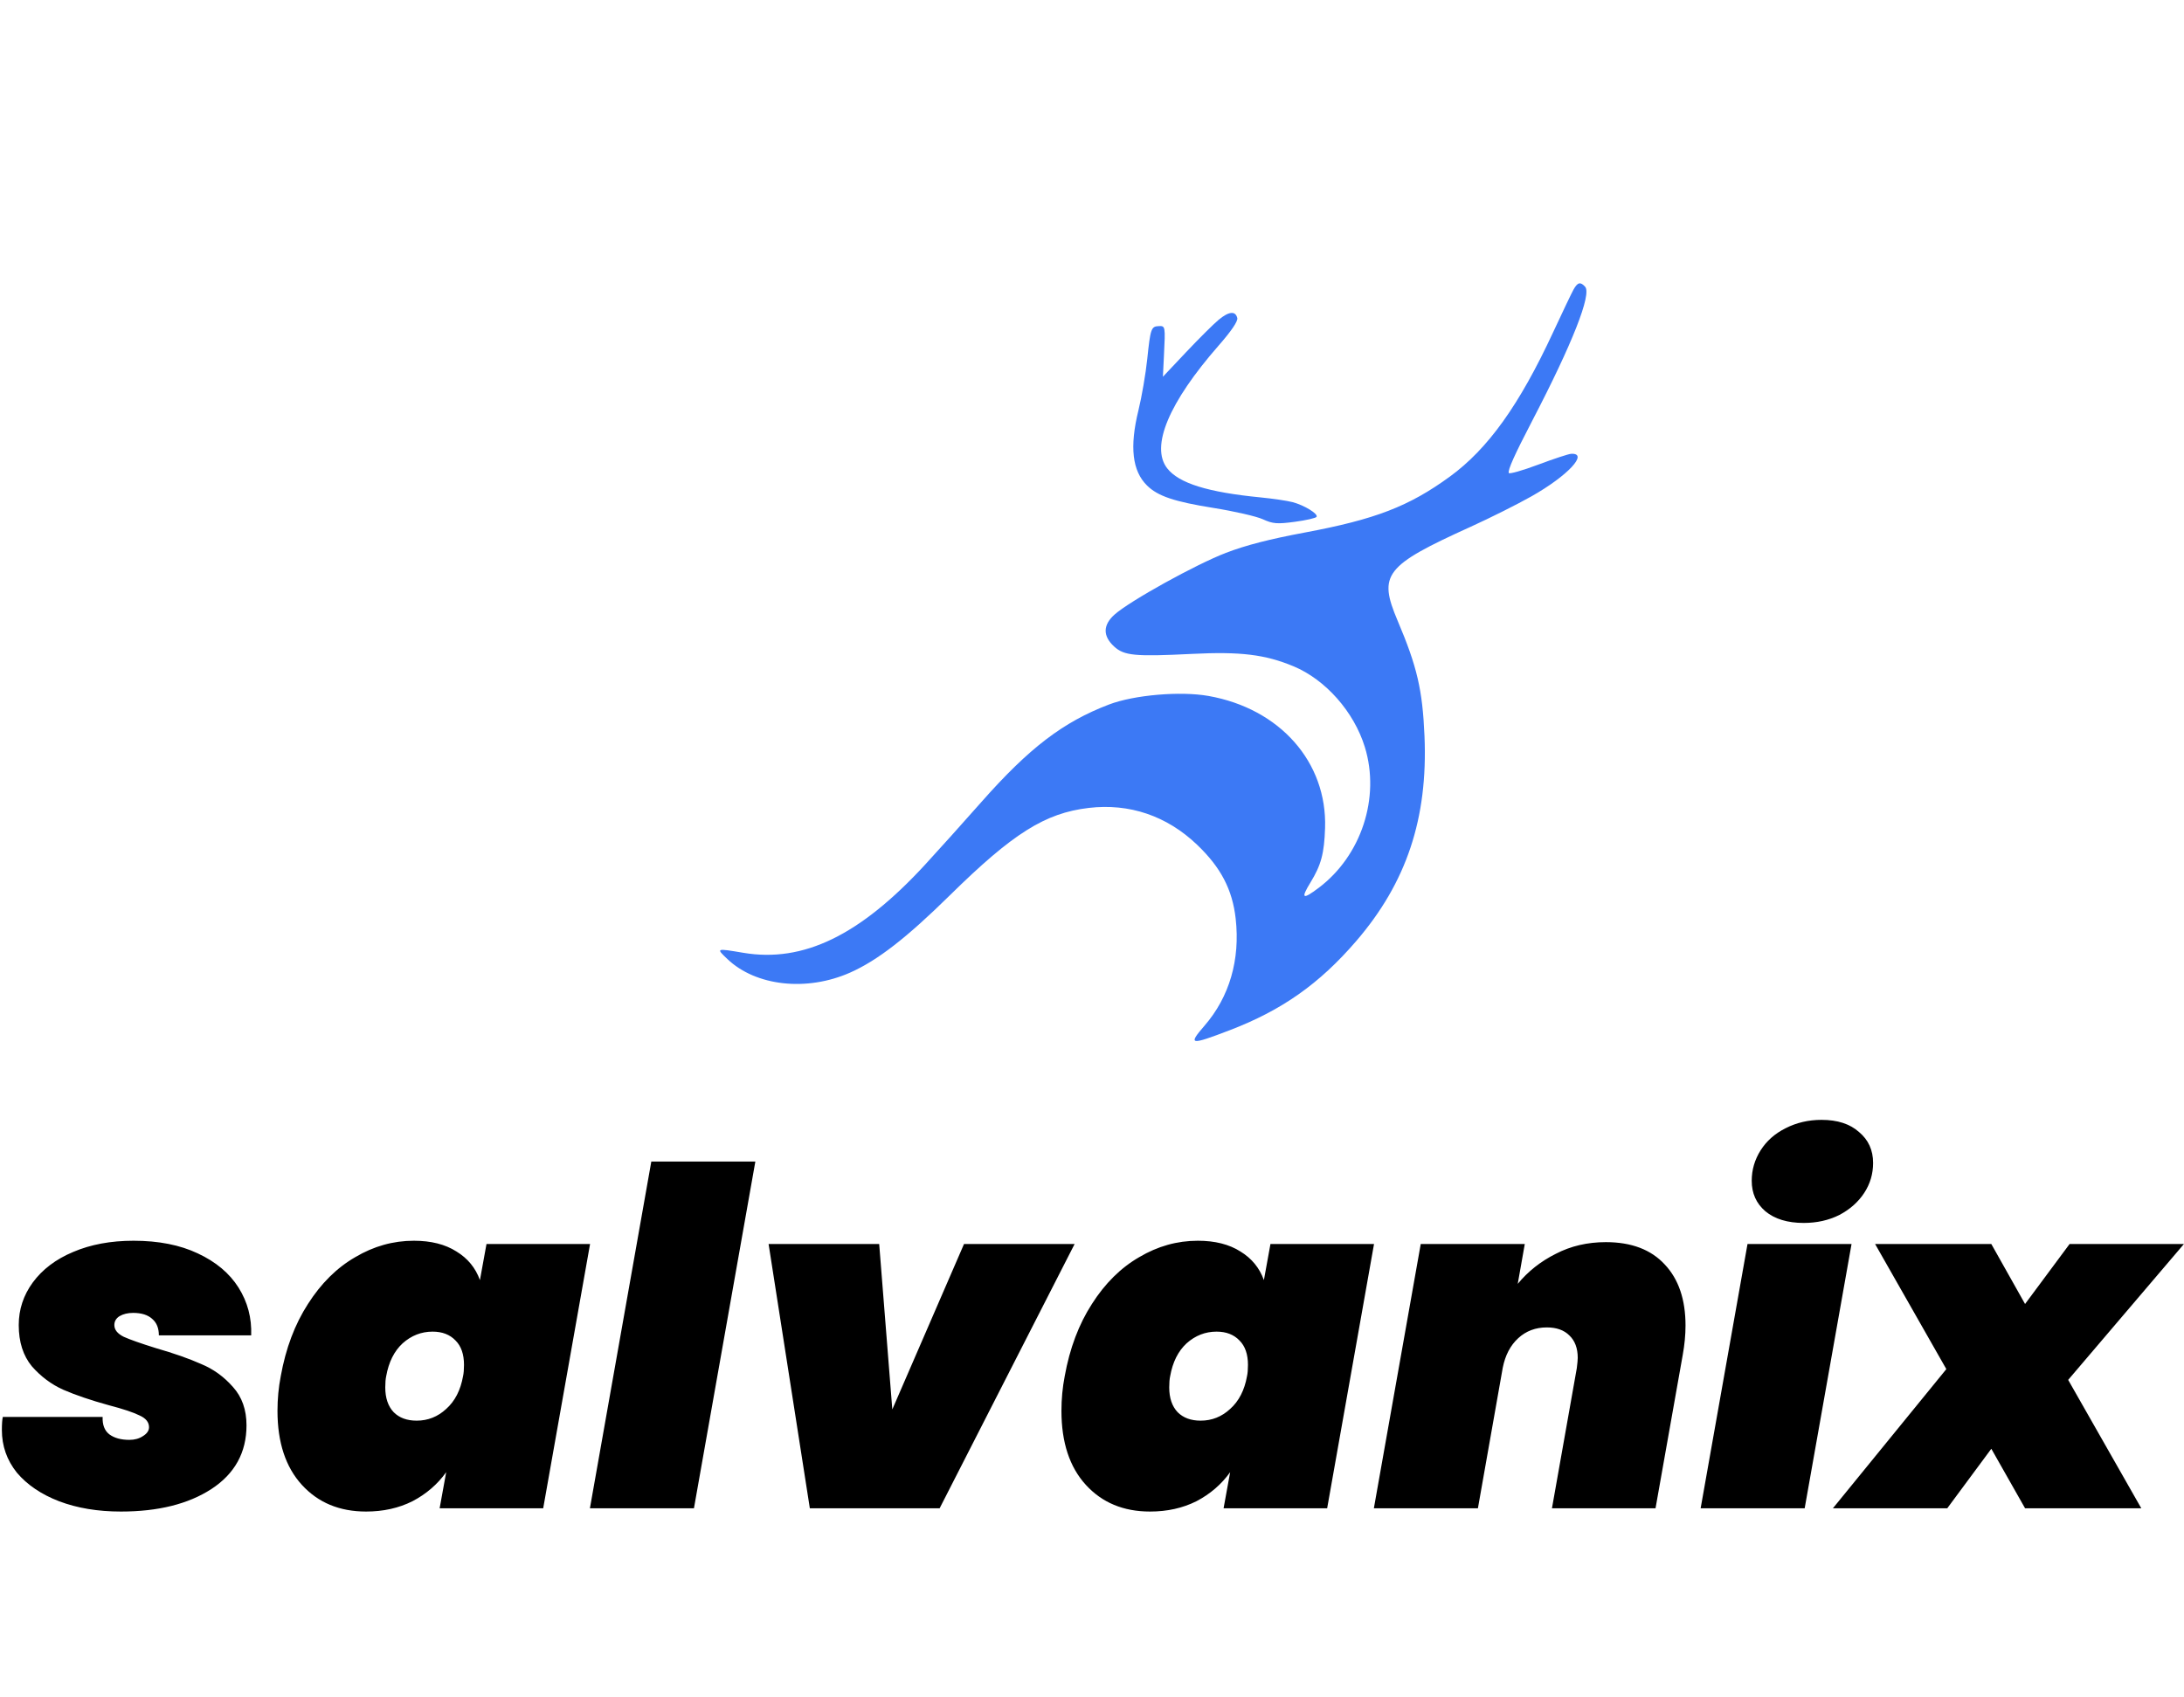
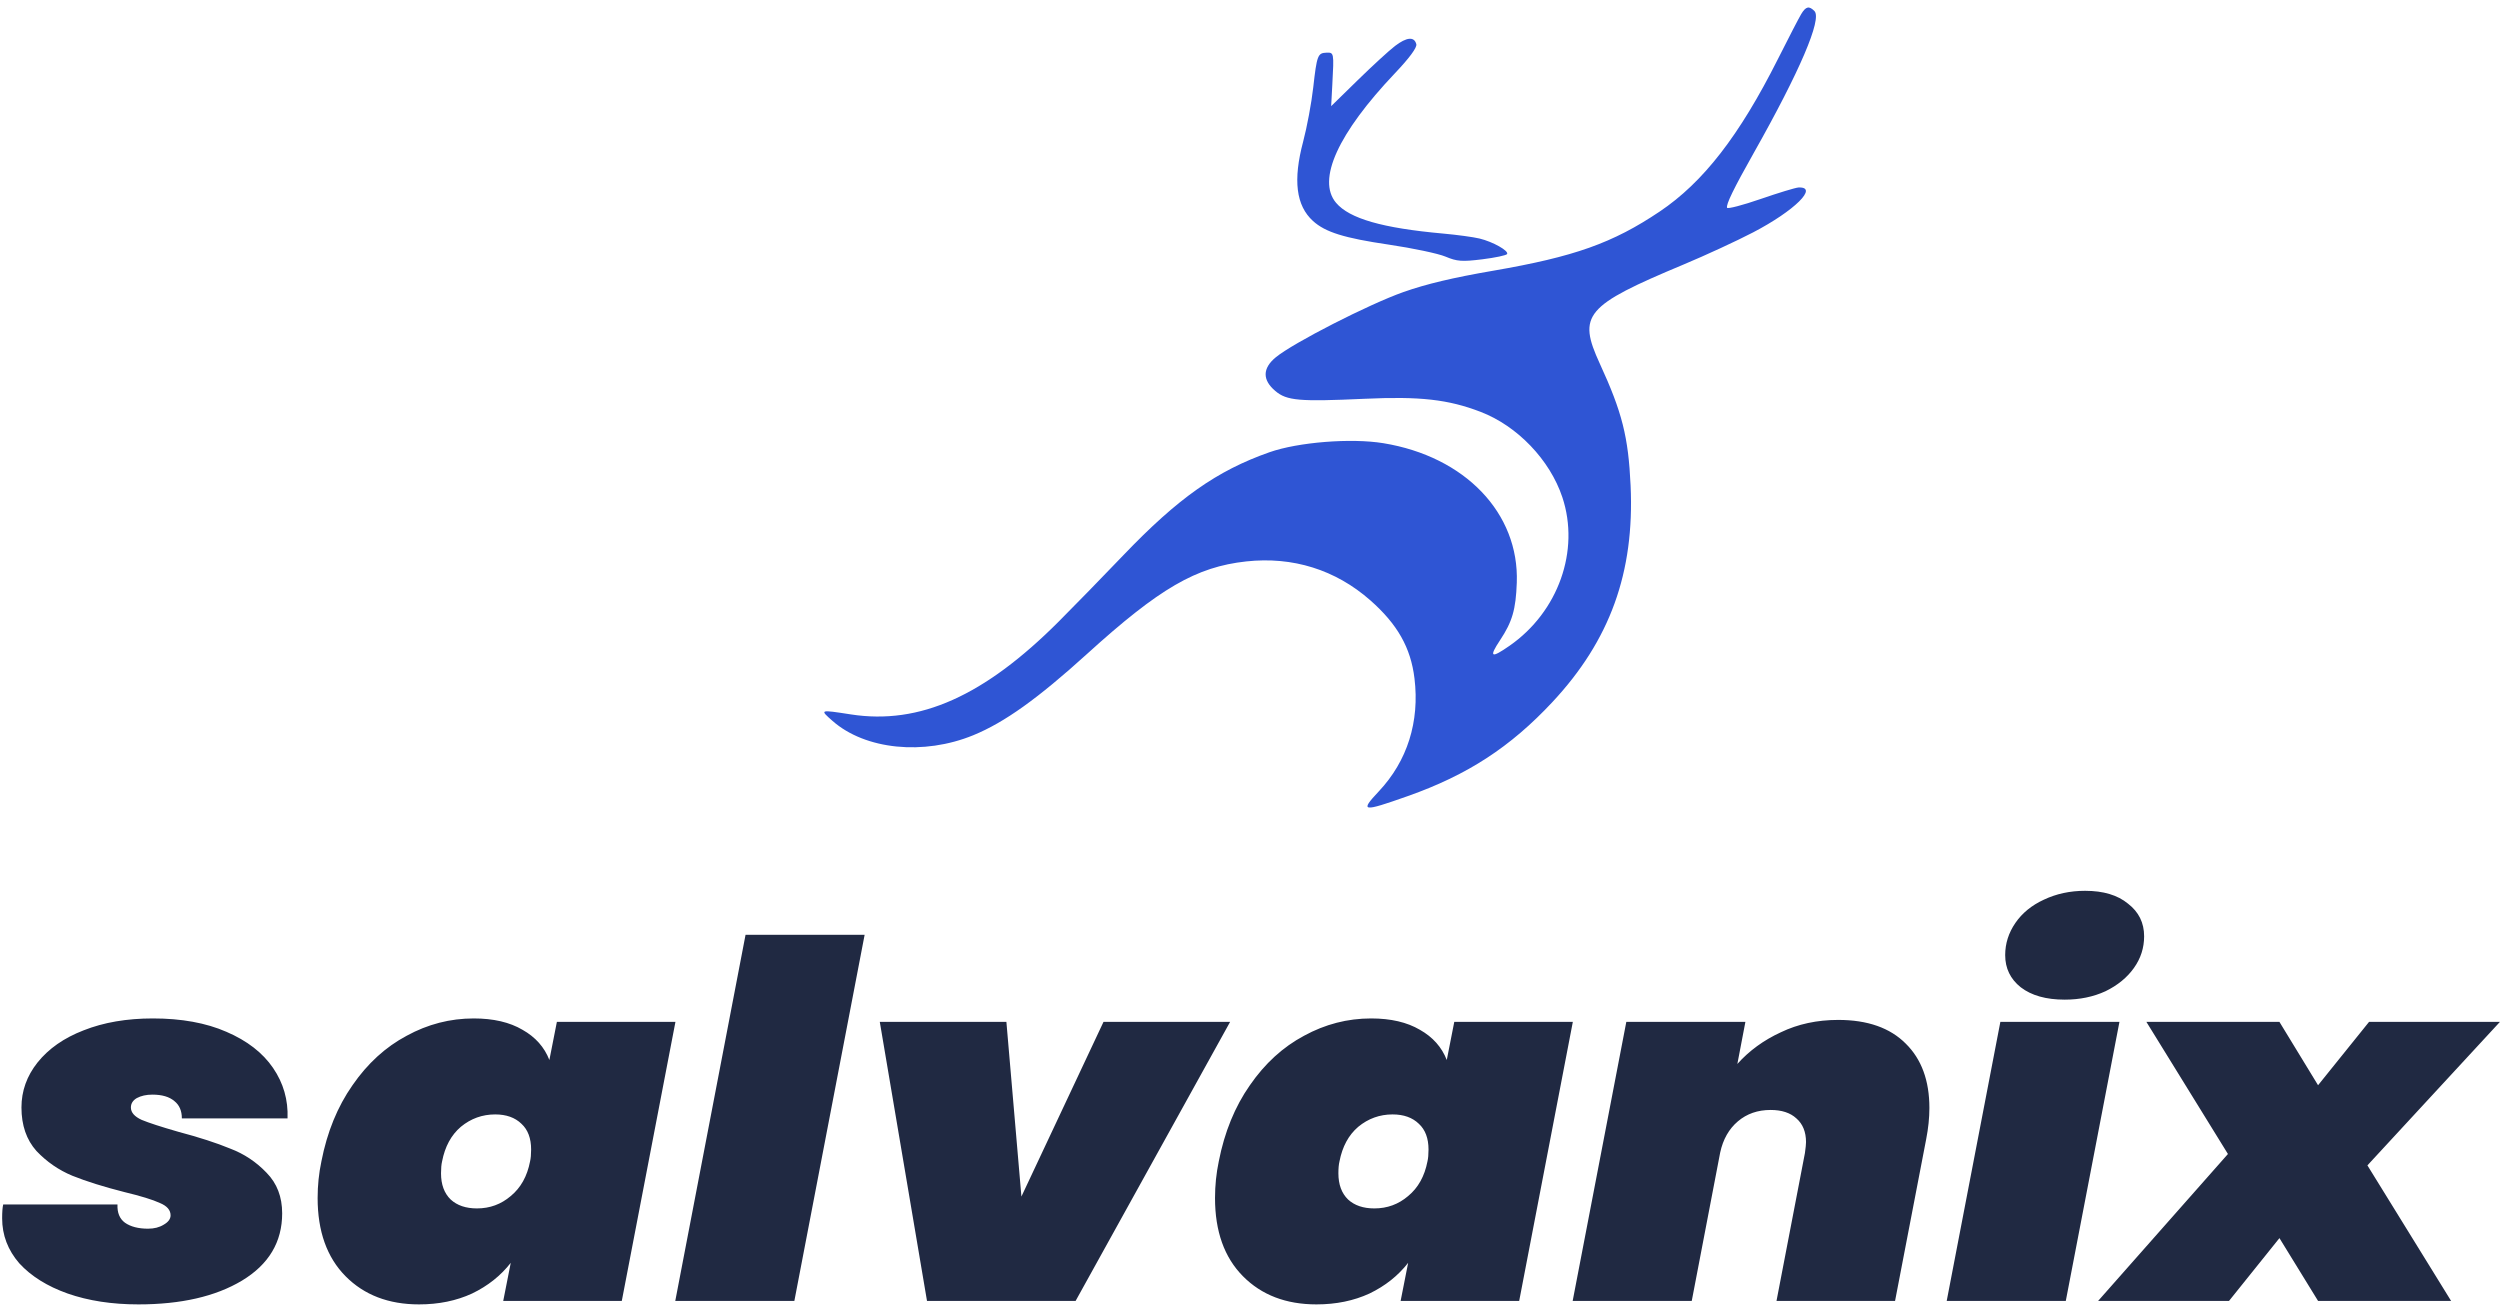
- <svg xmlns="http://www.w3.org/2000/svg" width="996" height="774" viewBox="0 0 996 774" fill="none">
-   <path fill-rule="evenodd" clip-rule="evenodd" d="M717.601 132.08C716.717 133.668 712.521 142.449 708.279 151.592C692.92 184.692 678.565 204.754 661.183 217.412C642.511 231.009 627.218 236.905 594.963 242.934C578.862 245.946 568.209 248.691 559.114 252.174C545.363 257.44 515.229 274.136 508.282 280.339C502.937 285.112 502.874 290.13 508.101 294.922C512.662 299.102 517.614 299.57 543.576 298.276C565.721 297.174 576.949 298.542 589.869 303.918C604.521 310.013 617.486 324.696 622.436 340.795C629.516 363.825 620.833 390.325 601.413 404.968C593.986 410.568 593.081 409.982 597.64 402.529C602.505 394.574 603.912 389.32 604.291 377.69C605.271 347.662 583.71 323.237 551.122 317.459C538.292 315.183 517.2 317.001 505.74 321.368C484.825 329.339 469.32 341.192 447.537 365.865C439.326 375.165 427.762 388.035 421.84 394.465C392.141 426.712 366.36 439.213 339.015 434.626C326.449 432.519 326.508 432.496 331.687 437.441C344.705 449.871 367.967 452.43 387.779 443.613C400.184 438.094 413.456 427.802 433.098 408.471C461.907 380.121 476.566 370.89 496.513 368.534C515.049 366.346 532.114 372.144 545.913 385.319C556.759 395.675 562.036 405.78 563.526 419.052C565.629 437.77 560.687 454.748 549.313 467.871C541.646 476.72 542.651 476.897 560.898 469.902C584.647 460.799 601.72 448.757 618.472 429.296C641.446 402.606 651.216 373.293 649.634 335.81C648.743 314.728 646.271 304.099 637.381 283.14C628.419 262.011 631.486 258.067 670.731 240.27C679.516 236.286 691.988 230.04 698.444 226.389C714.978 217.042 724.714 206.593 716.508 207.002C715.345 207.06 708.569 209.291 701.449 211.963C694.33 214.632 688.31 216.34 688.073 215.755C687.547 214.465 690.704 207.43 698.754 191.962C717.041 156.818 725.963 134.194 722.88 130.791C720.737 128.426 719.463 128.737 717.601 132.08ZM555.748 145.883C553.42 147.817 546.75 154.453 540.926 160.627L530.336 171.853L530.801 162.436C531.481 148.661 531.474 148.625 528.383 148.759C524.994 148.907 524.637 149.937 523.199 163.746C522.498 170.473 520.687 181.019 519.176 187.18C515.088 203.843 516.341 214.809 523.095 221.466C528.009 226.309 535.5 228.84 553.354 231.69C562.85 233.207 572.999 235.533 575.907 236.862C580.485 238.952 582.447 239.107 590.526 238.019C595.66 237.329 600.112 236.311 600.422 235.757C601.2 234.366 594.784 230.446 589.431 229.043C586.991 228.405 580.466 227.44 574.929 226.9C550.756 224.538 537.614 220.442 532.287 213.611C524.582 203.728 533.032 183.576 555.767 157.609C561.539 151.018 564.598 146.507 564.26 145.087C563.456 141.708 560.431 141.989 555.748 145.883Z" fill="#3C79F5" />
-   <path d="M55.14 689.496C44.596 689.496 35.193 687.929 26.929 684.794C18.807 681.66 12.396 677.314 7.694 671.757C3.135 666.058 0.855 659.575 0.855 652.309C0.855 649.602 0.997 647.607 1.282 646.325H46.804C46.662 649.887 47.659 652.523 49.797 654.232C52.076 655.942 55.14 656.797 58.987 656.797C61.409 656.797 63.475 656.227 65.184 655.087C67.037 653.947 67.963 652.594 67.963 651.027C67.963 648.747 66.538 646.966 63.688 645.684C60.839 644.259 56.137 642.692 49.583 640.982C41.319 638.702 34.409 636.351 28.852 633.929C23.438 631.507 18.665 627.945 14.533 623.243C10.543 618.399 8.549 612.13 8.549 604.436C8.549 597.312 10.686 590.829 14.96 584.987C19.377 579.003 25.504 574.373 33.34 571.096C41.319 567.676 50.509 565.966 60.91 565.966C72.308 565.966 82.068 567.89 90.19 571.737C98.453 575.584 104.651 580.784 108.783 587.338C112.915 593.892 114.839 601.159 114.554 609.138H72.451C72.451 605.861 71.454 603.367 69.459 601.657C67.464 599.805 64.543 598.879 60.696 598.879C58.274 598.879 56.208 599.378 54.498 600.375C52.931 601.373 52.148 602.726 52.148 604.436C52.148 606.573 53.572 608.354 56.422 609.779C59.272 611.061 64.116 612.771 70.955 614.908C79.361 617.33 86.271 619.752 91.686 622.175C97.242 624.454 102.087 627.945 106.219 632.647C110.35 637.206 112.416 643.048 112.416 650.172C112.416 662.568 107.073 672.256 96.388 679.238C85.844 686.077 72.095 689.496 55.14 689.496ZM128.04 627.731C130.319 615.051 134.451 604.08 140.435 594.818C146.419 585.415 153.615 578.291 162.021 573.447C170.427 568.46 179.332 565.966 188.736 565.966C196.572 565.966 203.055 567.605 208.184 570.882C213.314 574.016 216.876 578.362 218.87 583.919L221.862 567.462H269.094L247.722 688H200.491L203.483 671.544C199.493 677.1 194.364 681.517 188.095 684.794C181.826 687.929 174.773 689.496 166.937 689.496C154.826 689.496 145.066 685.435 137.657 677.314C130.248 669.193 126.544 657.937 126.544 643.546C126.544 638.132 127.042 632.861 128.04 627.731ZM211.176 627.731C211.461 626.449 211.604 624.739 211.604 622.602C211.604 617.758 210.322 614.053 207.757 611.489C205.192 608.781 201.702 607.428 197.285 607.428C192.155 607.428 187.596 609.209 183.607 612.771C179.76 616.333 177.266 621.32 176.126 627.731C175.842 629.014 175.699 630.723 175.699 632.861C175.699 637.705 176.981 641.481 179.546 644.188C182.111 646.752 185.601 648.035 190.018 648.035C195.148 648.035 199.636 646.254 203.483 642.692C207.472 639.13 210.037 634.143 211.176 627.731ZM344.471 529.848L316.473 688H269.028L297.025 529.848H344.471ZM406.933 642.905L439.632 567.462H490.07L428.519 688H369.319L350.511 567.462H400.949L406.933 642.905ZM485.56 627.731C487.84 615.051 491.972 604.08 497.956 594.818C503.94 585.415 511.136 578.291 519.542 573.447C527.948 568.46 536.853 565.966 546.257 565.966C554.093 565.966 560.576 567.605 565.705 570.882C570.835 574.016 574.396 578.362 576.391 583.919L579.383 567.462H626.615L605.243 688H558.011L561.003 671.544C557.014 677.1 551.885 681.517 545.616 684.794C539.347 687.929 532.294 689.496 524.457 689.496C512.347 689.496 502.587 685.435 495.178 677.314C487.769 669.193 484.064 657.937 484.064 643.546C484.064 638.132 484.563 632.861 485.56 627.731ZM568.697 627.731C568.982 626.449 569.125 624.739 569.125 622.602C569.125 617.758 567.842 614.053 565.278 611.489C562.713 608.781 559.222 607.428 554.806 607.428C549.676 607.428 545.117 609.209 541.128 612.771C537.281 616.333 534.787 621.32 533.647 627.731C533.362 629.014 533.22 630.723 533.22 632.861C533.22 637.705 534.502 641.481 537.067 644.188C539.631 646.752 543.122 648.035 547.539 648.035C552.668 648.035 557.156 646.254 561.003 642.692C564.993 639.13 567.557 634.143 568.697 627.731ZM732.34 566.608C744.023 566.608 752.999 570.027 759.268 576.866C765.537 583.563 768.672 592.824 768.672 604.65C768.672 608.924 768.244 613.412 767.39 618.114L754.994 688H707.762L719.089 624.098C719.374 621.818 719.516 620.251 719.516 619.396C719.516 614.979 718.234 611.56 715.669 609.138C713.247 606.716 709.828 605.504 705.411 605.504C700.282 605.504 695.936 607.143 692.374 610.42C688.812 613.697 686.461 618.185 685.321 623.884L673.994 688H626.548L647.92 567.462H695.366L692.16 585.629C696.862 579.929 702.633 575.37 709.472 571.95C716.311 568.388 723.933 566.608 732.34 566.608ZM822.586 557.845C815.177 557.845 809.335 556.064 805.061 552.502C800.929 548.94 798.863 544.309 798.863 538.61C798.863 533.623 800.217 528.993 802.924 524.718C805.631 520.444 809.407 517.096 814.251 514.674C819.238 512.109 824.723 510.827 830.707 510.827C837.974 510.827 843.673 512.679 847.805 516.383C852.079 519.945 854.216 524.647 854.216 530.489C854.216 535.476 852.863 540.035 850.156 544.167C847.449 548.299 843.673 551.647 838.829 554.212C833.984 556.634 828.57 557.845 822.586 557.845ZM844.385 567.462L823.013 688H775.568L796.94 567.462H844.385ZM943.18 629.441L976.521 688H923.518L908.13 660.858L888.041 688H835.893L887.613 624.525L855.128 567.462H908.13L923.518 594.818L943.822 567.462H995.969L943.18 629.441Z" fill="black" />
+ <svg xmlns="http://www.w3.org/2000/svg" width="120" height="63" viewBox="0 0 120 63" fill="none">
+   <path fill-rule="evenodd" clip-rule="evenodd" d="M86.458 0.676C86.351 0.852 85.846 1.828 85.335 2.844C83.484 6.521 81.755 8.75 79.661 10.157C77.411 11.668 75.568 12.323 71.682 12.993C69.742 13.327 68.459 13.632 67.363 14.019C65.706 14.604 62.076 16.459 61.239 17.149C60.595 17.679 60.587 18.237 61.217 18.769C61.767 19.233 62.363 19.285 65.491 19.142C68.159 19.019 69.512 19.171 71.069 19.769C72.834 20.446 74.396 22.077 74.992 23.866C75.845 26.425 74.799 29.369 72.459 30.996C71.565 31.619 71.456 31.553 72.005 30.725C72.591 29.841 72.76 29.258 72.806 27.965C72.924 24.629 70.326 21.915 66.4 21.273C64.855 21.02 62.313 21.222 60.932 21.708C58.413 22.593 56.545 23.91 53.92 26.652C52.931 27.685 51.538 29.115 50.824 29.829C47.246 33.412 44.14 34.801 40.845 34.292C39.331 34.058 39.338 34.055 39.962 34.605C41.531 35.986 44.333 36.27 46.72 35.29C48.215 34.677 49.814 33.533 52.181 31.386C55.651 28.236 57.418 27.21 59.821 26.948C62.054 26.705 64.11 27.349 65.773 28.813C67.079 29.964 67.715 31.087 67.895 32.561C68.148 34.641 67.553 36.528 66.182 37.986C65.259 38.969 65.38 38.989 67.578 38.211C70.439 37.2 72.496 35.862 74.515 33.7C77.283 30.734 78.46 27.477 78.269 23.312C78.162 20.97 77.864 19.789 76.793 17.46C75.713 15.112 76.083 14.674 80.811 12.697C81.869 12.254 83.372 11.56 84.15 11.154C86.142 10.116 87.315 8.955 86.326 9C86.186 9.007 85.37 9.255 84.512 9.551C83.654 9.848 82.929 10.038 82.9 9.973C82.837 9.829 83.217 9.048 84.187 7.329C86.391 3.424 87.465 0.91 87.094 0.532C86.836 0.27 86.682 0.304 86.458 0.676ZM66.958 2.209C66.677 2.424 65.874 3.161 65.172 3.847L63.896 5.095L63.952 4.048C64.034 2.518 64.033 2.514 63.661 2.529C63.252 2.545 63.209 2.66 63.036 4.194C62.952 4.941 62.733 6.113 62.551 6.798C62.059 8.649 62.21 9.868 63.023 10.607C63.615 11.145 64.518 11.427 66.669 11.743C67.813 11.912 69.036 12.17 69.386 12.318C69.938 12.55 70.174 12.567 71.148 12.447C71.766 12.37 72.303 12.257 72.34 12.195C72.434 12.041 71.661 11.605 71.016 11.449C70.722 11.378 69.936 11.271 69.269 11.211C66.356 10.949 64.773 10.493 64.131 9.735C63.203 8.636 64.221 6.397 66.96 3.512C67.655 2.78 68.024 2.279 67.983 2.121C67.886 1.745 67.522 1.777 66.958 2.209Z" fill="#2F55D4" />
+   <path d="M6.643 62.611C5.373 62.611 4.24 62.437 3.244 62.088C2.266 61.74 1.493 61.257 0.927 60.64C0.378 60.007 0.103 59.286 0.103 58.479C0.103 58.178 0.12 57.956 0.154 57.814H5.639C5.622 58.21 5.742 58.503 6 58.692C6.274 58.882 6.643 58.977 7.107 58.977C7.399 58.977 7.648 58.914 7.854 58.787C8.077 58.661 8.188 58.51 8.188 58.336C8.188 58.083 8.017 57.885 7.673 57.743C7.33 57.584 6.763 57.41 5.974 57.22C4.978 56.967 4.146 56.706 3.476 56.437C2.824 56.167 2.249 55.772 1.751 55.249C1.27 54.711 1.03 54.014 1.03 53.16C1.03 52.368 1.287 51.648 1.802 50.999C2.335 50.334 3.073 49.819 4.017 49.455C4.978 49.075 6.085 48.885 7.339 48.885C8.712 48.885 9.888 49.099 10.866 49.526C11.862 49.954 12.609 50.532 13.106 51.26C13.604 51.988 13.836 52.795 13.802 53.682H8.729C8.729 53.318 8.609 53.041 8.369 52.851C8.128 52.645 7.776 52.542 7.313 52.542C7.021 52.542 6.772 52.598 6.566 52.708C6.377 52.819 6.283 52.97 6.283 53.16C6.283 53.397 6.454 53.595 6.798 53.753C7.141 53.896 7.725 54.086 8.549 54.323C9.562 54.592 10.394 54.861 11.046 55.131C11.716 55.384 12.3 55.772 12.797 56.294C13.295 56.801 13.544 57.45 13.544 58.241C13.544 59.619 12.9 60.695 11.613 61.471C10.343 62.231 8.686 62.611 6.643 62.611ZM15.427 55.748C15.701 54.339 16.199 53.12 16.92 52.091C17.641 51.046 18.508 50.255 19.521 49.716C20.533 49.162 21.606 48.885 22.739 48.885C23.683 48.885 24.465 49.067 25.082 49.431C25.701 49.78 26.13 50.263 26.37 50.88L26.73 49.051H32.421L29.846 62.444H24.155L24.516 60.616C24.035 61.233 23.417 61.724 22.662 62.088C21.907 62.437 21.057 62.611 20.113 62.611C18.654 62.611 17.478 62.16 16.585 61.257C15.693 60.355 15.246 59.104 15.246 57.505C15.246 56.904 15.306 56.318 15.427 55.748ZM25.443 55.748C25.477 55.605 25.494 55.415 25.494 55.178C25.494 54.64 25.34 54.228 25.031 53.943C24.722 53.642 24.301 53.492 23.769 53.492C23.151 53.492 22.602 53.69 22.121 54.086C21.658 54.481 21.357 55.036 21.22 55.748C21.186 55.891 21.169 56.08 21.169 56.318C21.169 56.856 21.323 57.276 21.632 57.576C21.941 57.861 22.362 58.004 22.894 58.004C23.512 58.004 24.052 57.806 24.516 57.41C24.997 57.014 25.306 56.46 25.443 55.748ZM41.502 44.872L38.129 62.444H32.413L35.786 44.872H41.502ZM49.028 57.434L52.968 49.051H59.045L51.629 62.444H44.496L42.23 49.051H48.307L49.028 57.434ZM58.501 55.748C58.776 54.339 59.274 53.12 59.995 52.091C60.716 51.046 61.583 50.255 62.595 49.716C63.608 49.162 64.681 48.885 65.814 48.885C66.758 48.885 67.539 49.067 68.157 49.431C68.775 49.78 69.204 50.263 69.445 50.88L69.805 49.051H75.496L72.921 62.444H67.23L67.591 60.616C67.11 61.233 66.492 61.724 65.737 62.088C64.982 62.437 64.132 62.611 63.188 62.611C61.729 62.611 60.553 62.16 59.66 61.257C58.767 60.355 58.321 59.104 58.321 57.505C58.321 56.904 58.381 56.318 58.501 55.748ZM68.518 55.748C68.552 55.605 68.569 55.415 68.569 55.178C68.569 54.64 68.415 54.228 68.106 53.943C67.797 53.642 67.376 53.492 66.844 53.492C66.226 53.492 65.677 53.69 65.196 54.086C64.733 54.481 64.432 55.036 64.295 55.748C64.26 55.891 64.243 56.08 64.243 56.318C64.243 56.856 64.398 57.276 64.707 57.576C65.016 57.861 65.436 58.004 65.969 58.004C66.587 58.004 67.127 57.806 67.591 57.41C68.071 57.014 68.38 56.46 68.518 55.748ZM88.234 48.956C89.641 48.956 90.723 49.336 91.478 50.096C92.233 50.84 92.611 51.869 92.611 53.183C92.611 53.658 92.559 54.157 92.457 54.679L90.963 62.444H85.272L86.637 55.344C86.672 55.091 86.689 54.917 86.689 54.822C86.689 54.331 86.534 53.951 86.225 53.682C85.933 53.413 85.522 53.278 84.989 53.278C84.371 53.278 83.848 53.46 83.419 53.824C82.989 54.189 82.706 54.687 82.569 55.32L81.204 62.444H75.488L78.063 49.051H83.779L83.393 51.07C83.959 50.437 84.655 49.93 85.479 49.55C86.302 49.154 87.221 48.956 88.234 48.956ZM99.107 47.983C98.214 47.983 97.51 47.785 96.995 47.389C96.498 46.993 96.249 46.479 96.249 45.846C96.249 45.291 96.412 44.777 96.738 44.302C97.064 43.827 97.519 43.455 98.103 43.186C98.703 42.901 99.364 42.759 100.085 42.759C100.961 42.759 101.647 42.964 102.145 43.376C102.66 43.772 102.918 44.294 102.918 44.943C102.918 45.497 102.755 46.004 102.428 46.463C102.102 46.922 101.647 47.294 101.064 47.579C100.48 47.848 99.828 47.983 99.107 47.983ZM101.733 49.051L99.158 62.444H93.442L96.017 49.051H101.733ZM113.636 55.938L117.653 62.444H111.267L109.413 59.429L106.993 62.444H100.71L106.941 55.392L103.027 49.051H109.413L111.267 52.091L113.714 49.051H119.996L113.636 55.938Z" fill="#202942" />
</svg>
